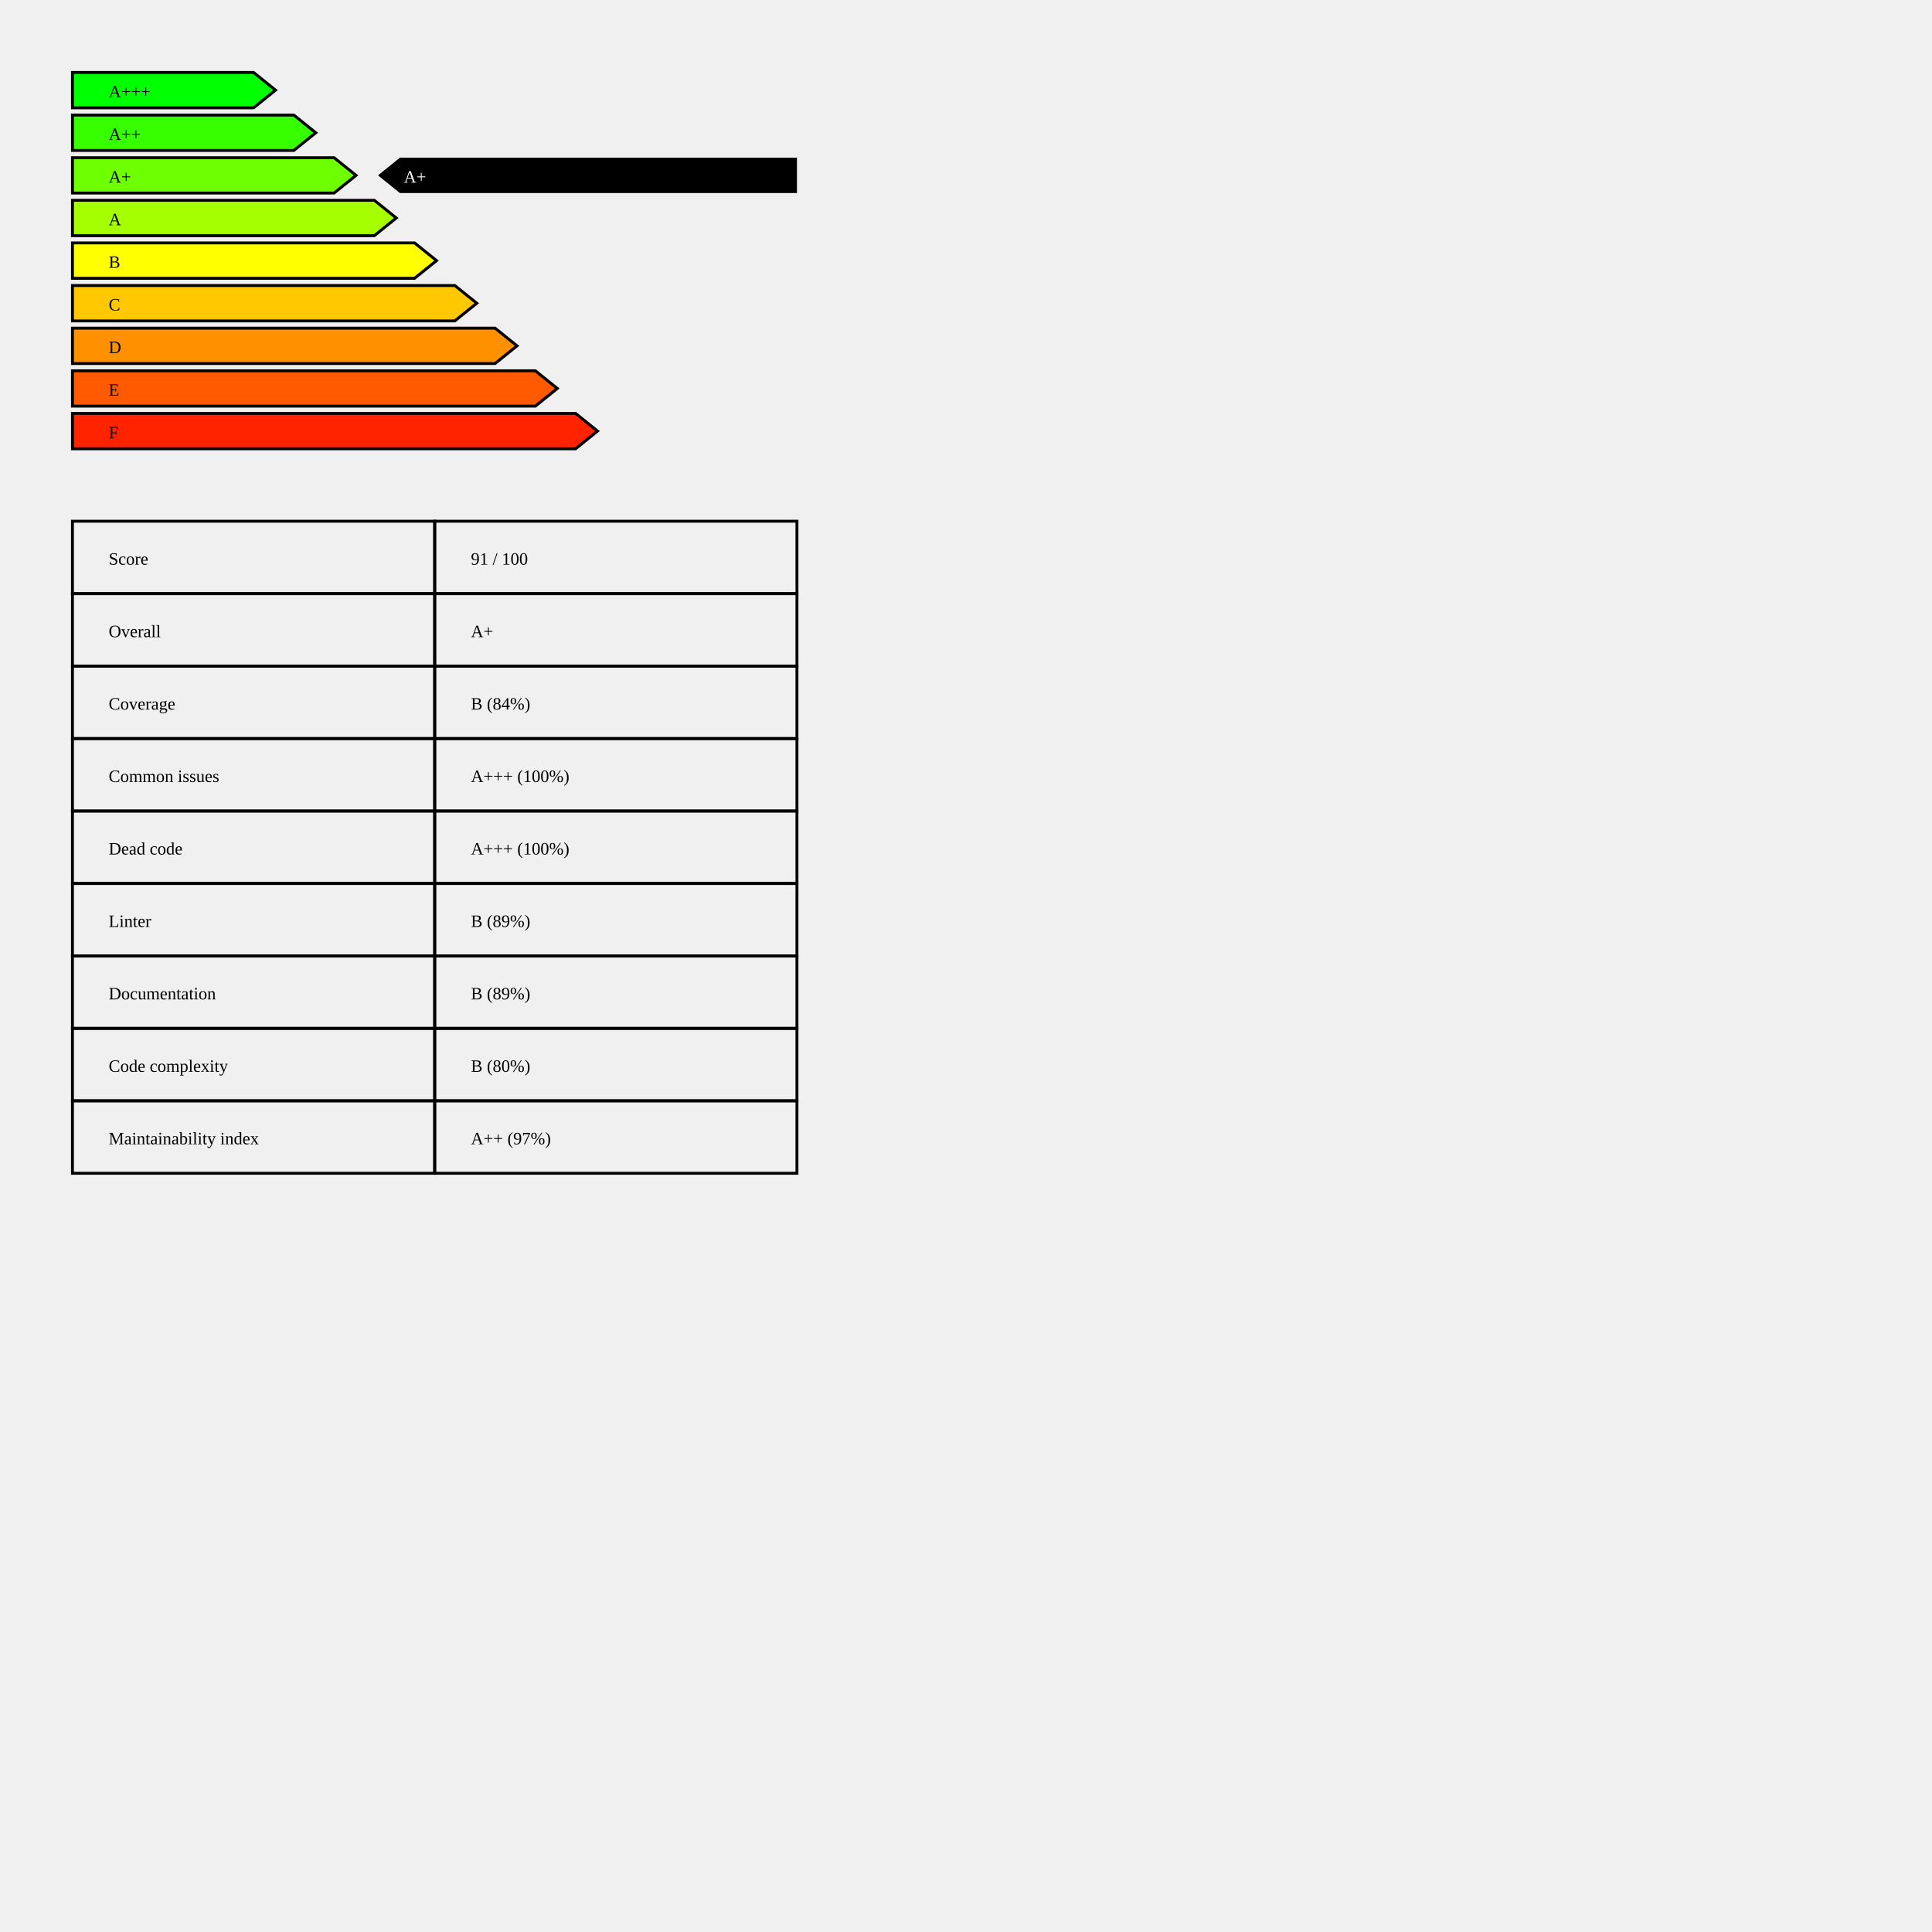
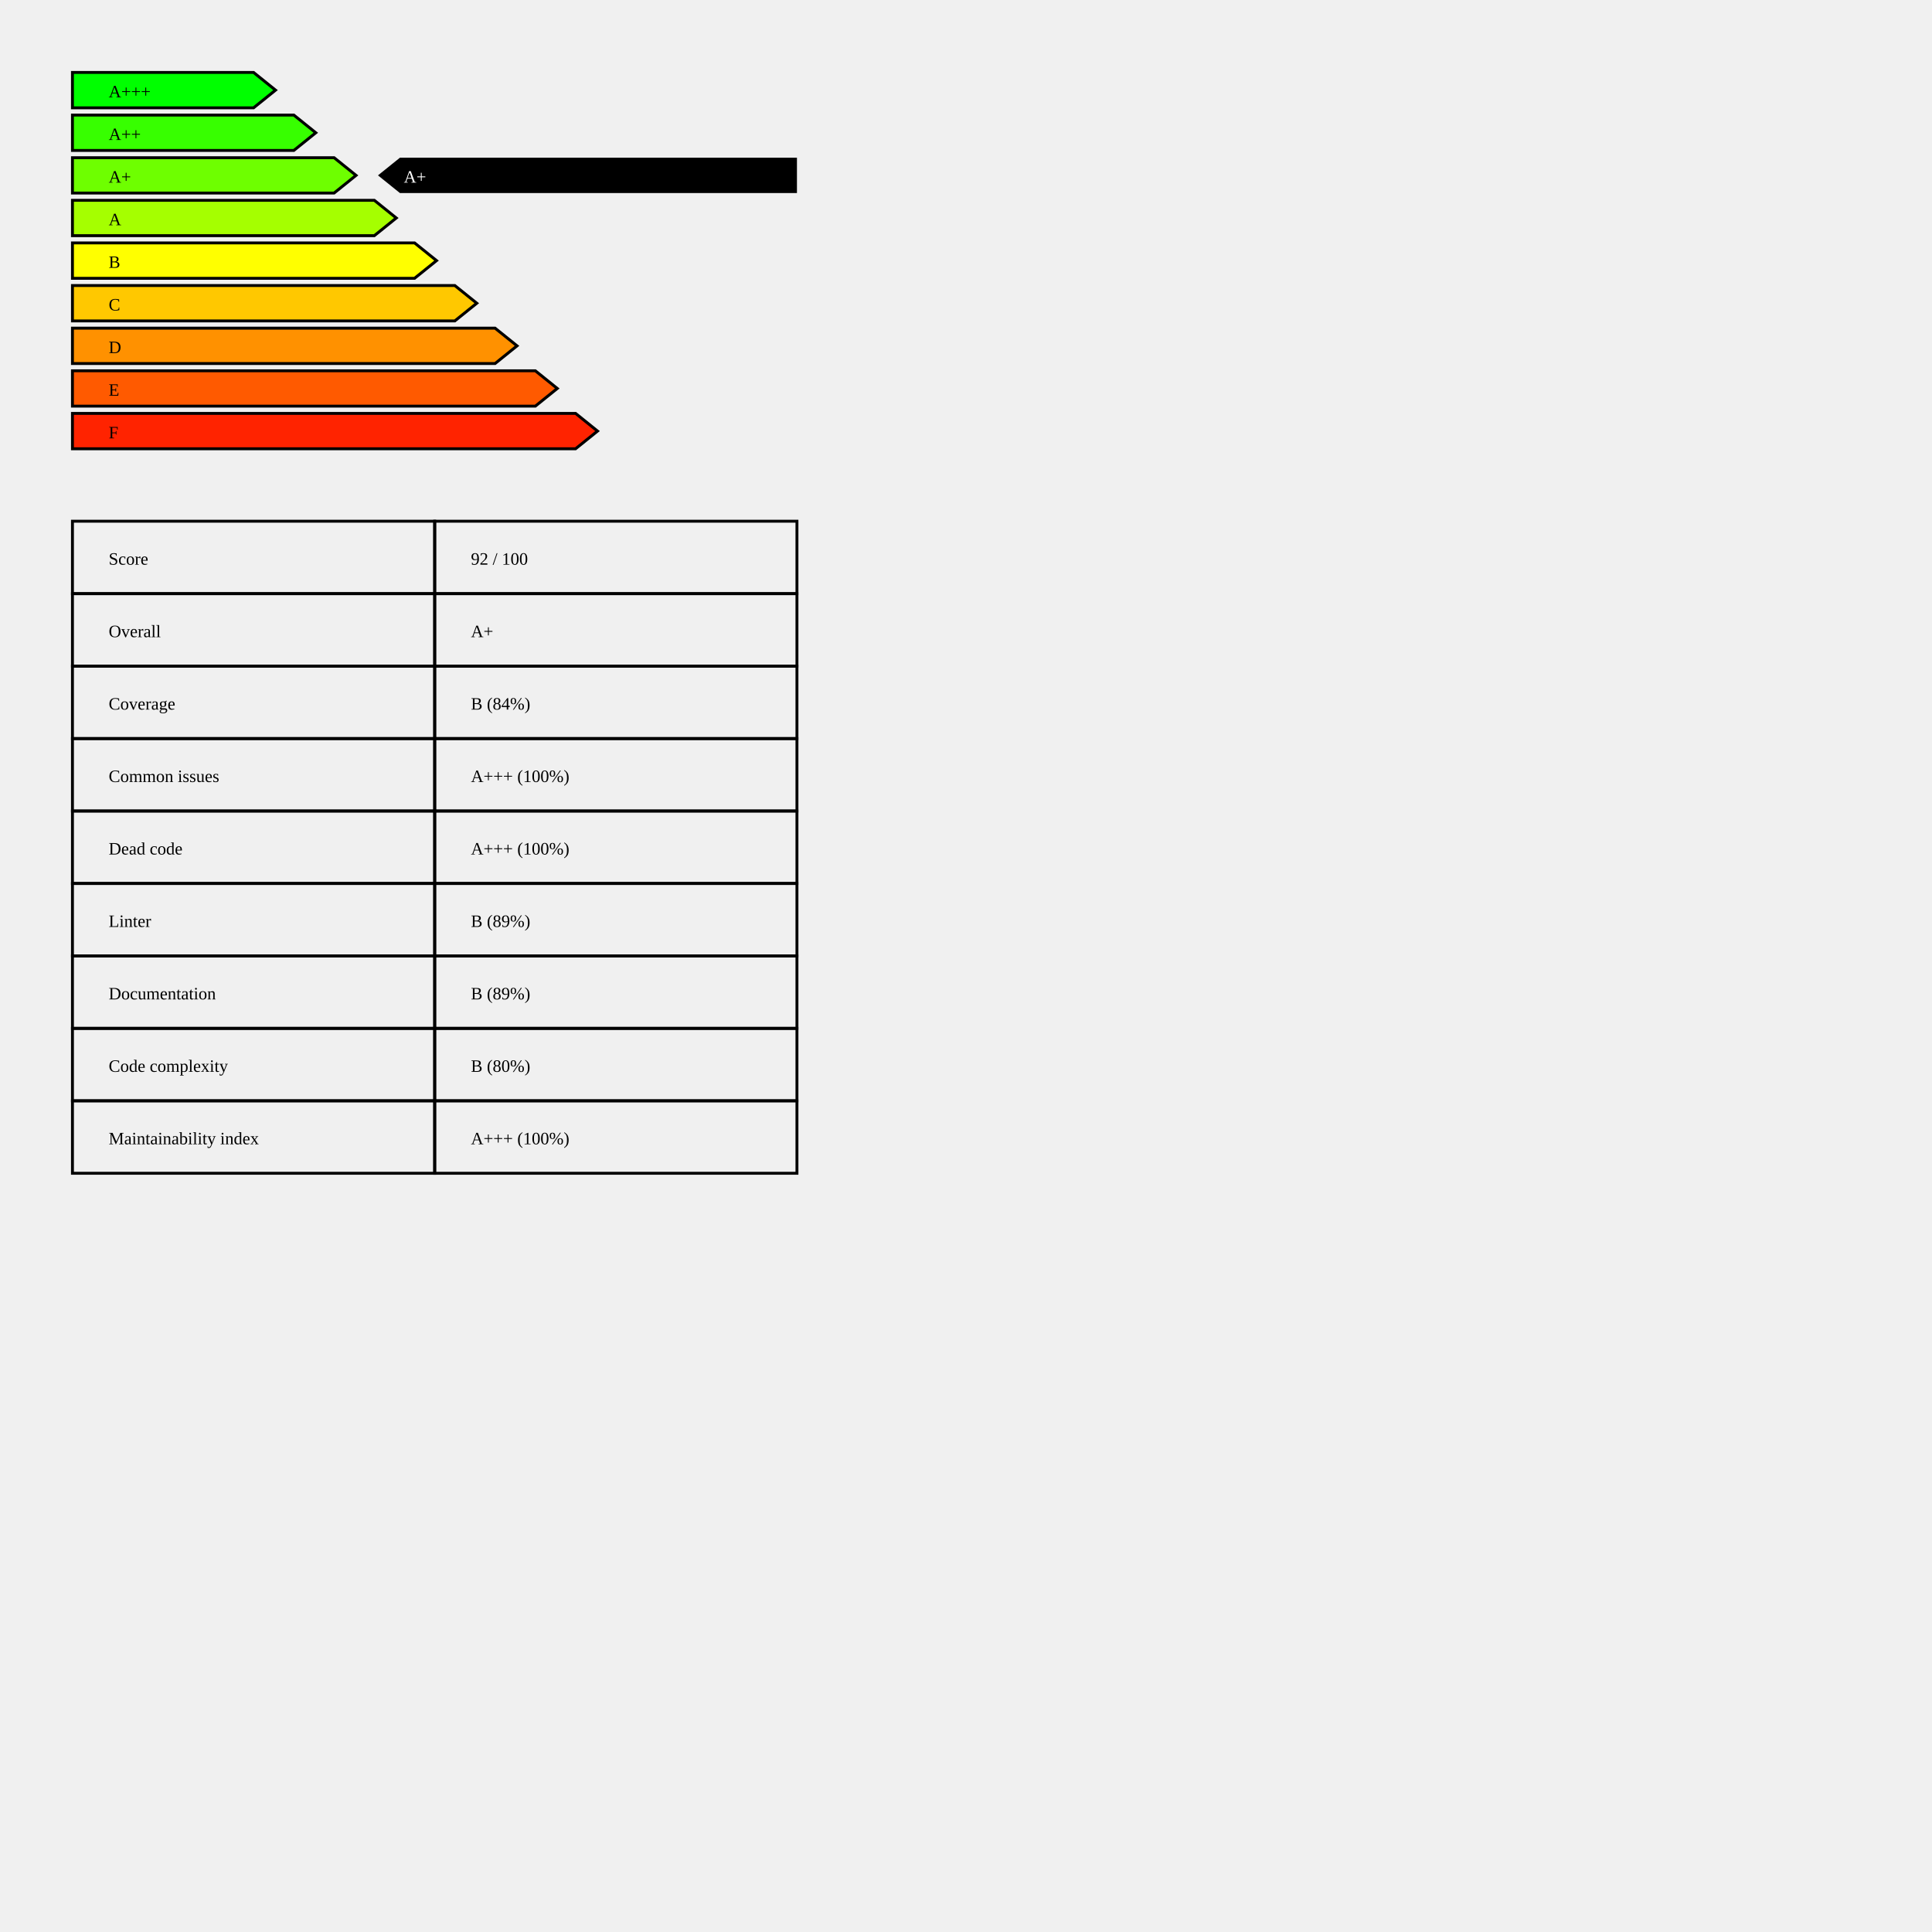
<svg xmlns="http://www.w3.org/2000/svg" baseProfile="full" height="1000pt" version="1.1" width="1000pt">
  <defs />
  <polygon points="50,50.0 175.0,50.0 190.152,62.206 175.0,74.412 50,74.412 50,50.0" style="fill:rgb(0 255 0);stroke:black;stroke-width:2;" />
  <text x="75.0" y="67.206">A+++</text>
  <polygon points="50,79.412 202.778,79.412 217.929,91.618 202.778,103.824 50,103.824 50,79.412" style="fill:rgb(55 255 0);stroke:black;stroke-width:2;" />
  <text x="75.0" y="96.618">A++</text>
  <polygon points="50,108.824 230.556,108.824 245.707,121.029 230.556,133.235 50,133.235 50,108.824" style="fill:rgb(110 255 0);stroke:black;stroke-width:2;" />
  <text x="75.0" y="126.029">A+</text>
  <polygon points="50,138.235 258.333,138.235 273.485,150.441 258.333,162.647 50,162.647 50,138.235" style="fill:rgb(165 255 0);stroke:black;stroke-width:2;" />
  <text x="75.0" y="155.441">A</text>
  <polygon points="50,167.647 286.111,167.647 301.263,179.853 286.111,192.059 50,192.059 50,167.647" style="fill:rgb(255 255 0);stroke:black;stroke-width:2;" />
  <text x="75.0" y="184.853">B</text>
  <polygon points="50,197.059 313.889,197.059 329.04,209.265 313.889,221.471 50,221.471 50,197.059" style="fill:rgb(255 200 0);stroke:black;stroke-width:2;" />
  <text x="75.0" y="214.265">C</text>
  <polygon points="50,226.471 341.667,226.471 356.818,238.676 341.667,250.882 50,250.882 50,226.471" style="fill:rgb(255 145 0);stroke:black;stroke-width:2;" />
  <text x="75.0" y="243.676">D</text>
  <polygon points="50,255.882 369.444,255.882 384.596,268.088 369.444,280.294 50,280.294 50,255.882" style="fill:rgb(255 90 0);stroke:black;stroke-width:2;" />
  <text x="75.0" y="273.088">E</text>
  <polygon points="50,285.294 397.222,285.294 412.374,297.5 397.222,309.706 50,309.706 50,285.294" style="fill:rgb(255 35 0);stroke:black;stroke-width:2;" />
  <text x="75.0" y="302.5">F</text>
  <polygon points="276.01,108.824 260.859,121.029 276.01,133.235 550,133.235 550,108.824" style="fill:black;" />
  <text fill="white" x="278.687" y="126.029">A+</text>
  <text x="75.0" y="389.706">Score</text>
-   <text x="325.0" y="389.706">91 / 100</text>
+   <text x="325.0" y="389.706">92 / 100</text>
  <polygon points="50,359.706 300,359.706 300,409.706 50,409.706 50,359.706" style="fill:none; stroke:black;stroke-width:2;" />
  <polygon points="300,359.706 550,359.706 550,409.706 300,409.706 300,359.706" style="fill:none; stroke:black;stroke-width:2;" />
  <text x="75.0" y="439.706">Overall</text>
  <text x="325.0" y="439.706">A+</text>
  <polygon points="50,409.706 300,409.706 300,459.706 50,459.706 50,409.706" style="fill:none; stroke:black;stroke-width:2;" />
  <polygon points="300,409.706 550,409.706 550,459.706 300,459.706 300,409.706" style="fill:none; stroke:black;stroke-width:2;" />
  <text x="75.0" y="489.706">Coverage</text>
  <text x="325.0" y="489.706">B  (84%)</text>
  <polygon points="50,459.706 300,459.706 300,509.706 50,509.706 50,459.706" style="fill:none; stroke:black;stroke-width:2;" />
  <polygon points="300,459.706 550,459.706 550,509.706 300,509.706 300,459.706" style="fill:none; stroke:black;stroke-width:2;" />
  <text x="75.0" y="539.706">Common issues</text>
  <text x="325.0" y="539.706">A+++  (100%)</text>
  <polygon points="50,509.706 300,509.706 300,559.706 50,559.706 50,509.706" style="fill:none; stroke:black;stroke-width:2;" />
  <polygon points="300,509.706 550,509.706 550,559.706 300,559.706 300,509.706" style="fill:none; stroke:black;stroke-width:2;" />
  <text x="75.0" y="589.706">Dead code</text>
  <text x="325.0" y="589.706">A+++  (100%)</text>
  <polygon points="50,559.706 300,559.706 300,609.706 50,609.706 50,559.706" style="fill:none; stroke:black;stroke-width:2;" />
  <polygon points="300,559.706 550,559.706 550,609.706 300,609.706 300,559.706" style="fill:none; stroke:black;stroke-width:2;" />
  <text x="75.0" y="639.706">Linter</text>
  <text x="325.0" y="639.706">B  (89%)</text>
  <polygon points="50,609.706 300,609.706 300,659.706 50,659.706 50,609.706" style="fill:none; stroke:black;stroke-width:2;" />
  <polygon points="300,609.706 550,609.706 550,659.706 300,659.706 300,609.706" style="fill:none; stroke:black;stroke-width:2;" />
  <text x="75.0" y="689.706">Documentation</text>
  <text x="325.0" y="689.706">B  (89%)</text>
  <polygon points="50,659.706 300,659.706 300,709.706 50,709.706 50,659.706" style="fill:none; stroke:black;stroke-width:2;" />
  <polygon points="300,659.706 550,659.706 550,709.706 300,709.706 300,659.706" style="fill:none; stroke:black;stroke-width:2;" />
  <text x="75.0" y="739.706">Code complexity</text>
  <text x="325.0" y="739.706">B  (80%)</text>
  <polygon points="50,709.706 300,709.706 300,759.706 50,759.706 50,709.706" style="fill:none; stroke:black;stroke-width:2;" />
  <polygon points="300,709.706 550,709.706 550,759.706 300,759.706 300,709.706" style="fill:none; stroke:black;stroke-width:2;" />
  <text x="75.0" y="789.706">Maintainability index</text>
-   <text x="325.0" y="789.706">A++  (97%)</text>
+   <text x="325.0" y="789.706">A+++  (100%)</text>
  <polygon points="50,759.706 300,759.706 300,809.706 50,809.706 50,759.706" style="fill:none; stroke:black;stroke-width:2;" />
  <polygon points="300,759.706 550,759.706 550,809.706 300,809.706 300,759.706" style="fill:none; stroke:black;stroke-width:2;" />
</svg>
